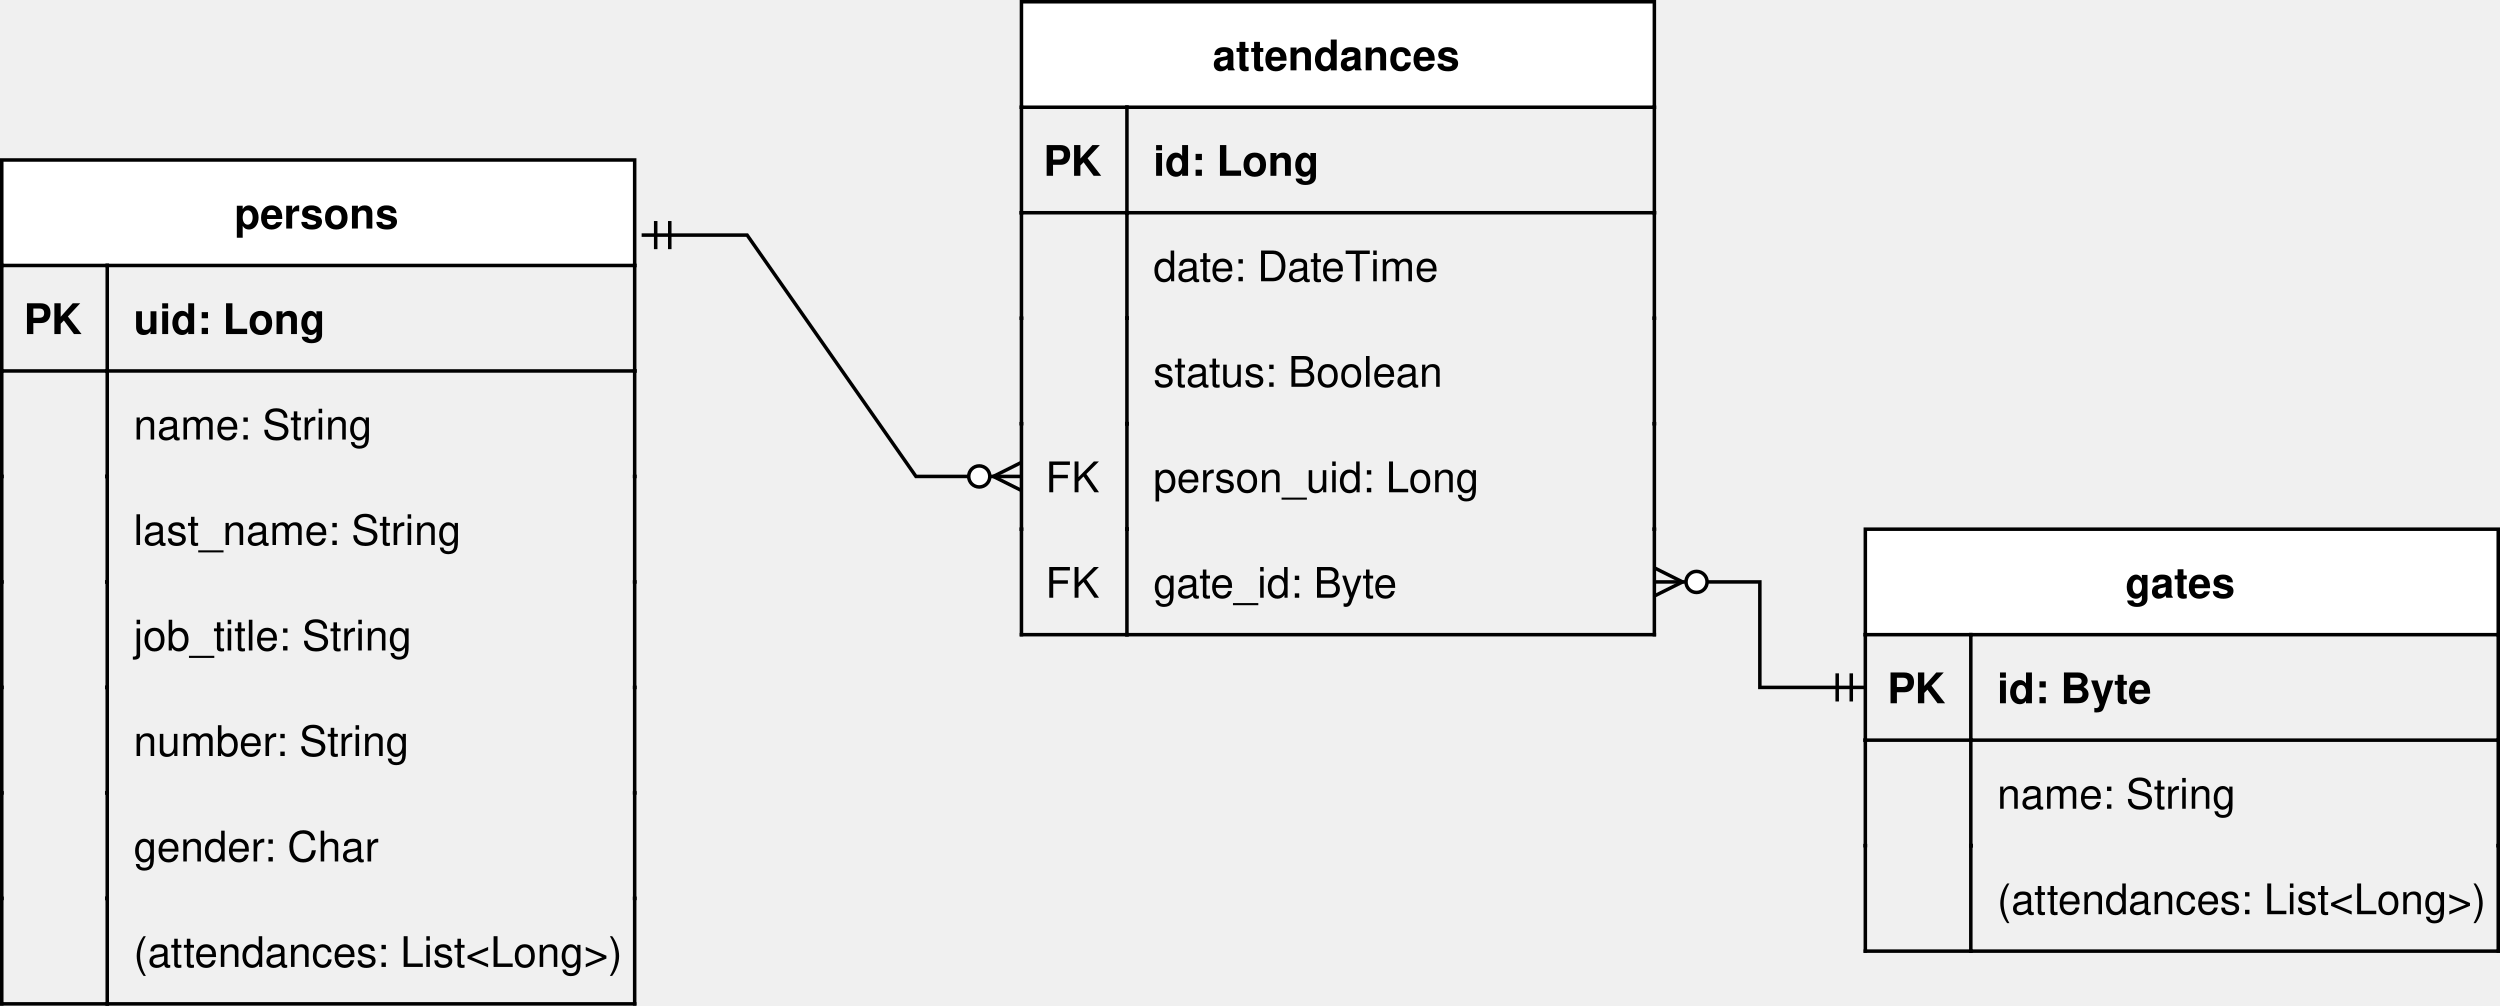
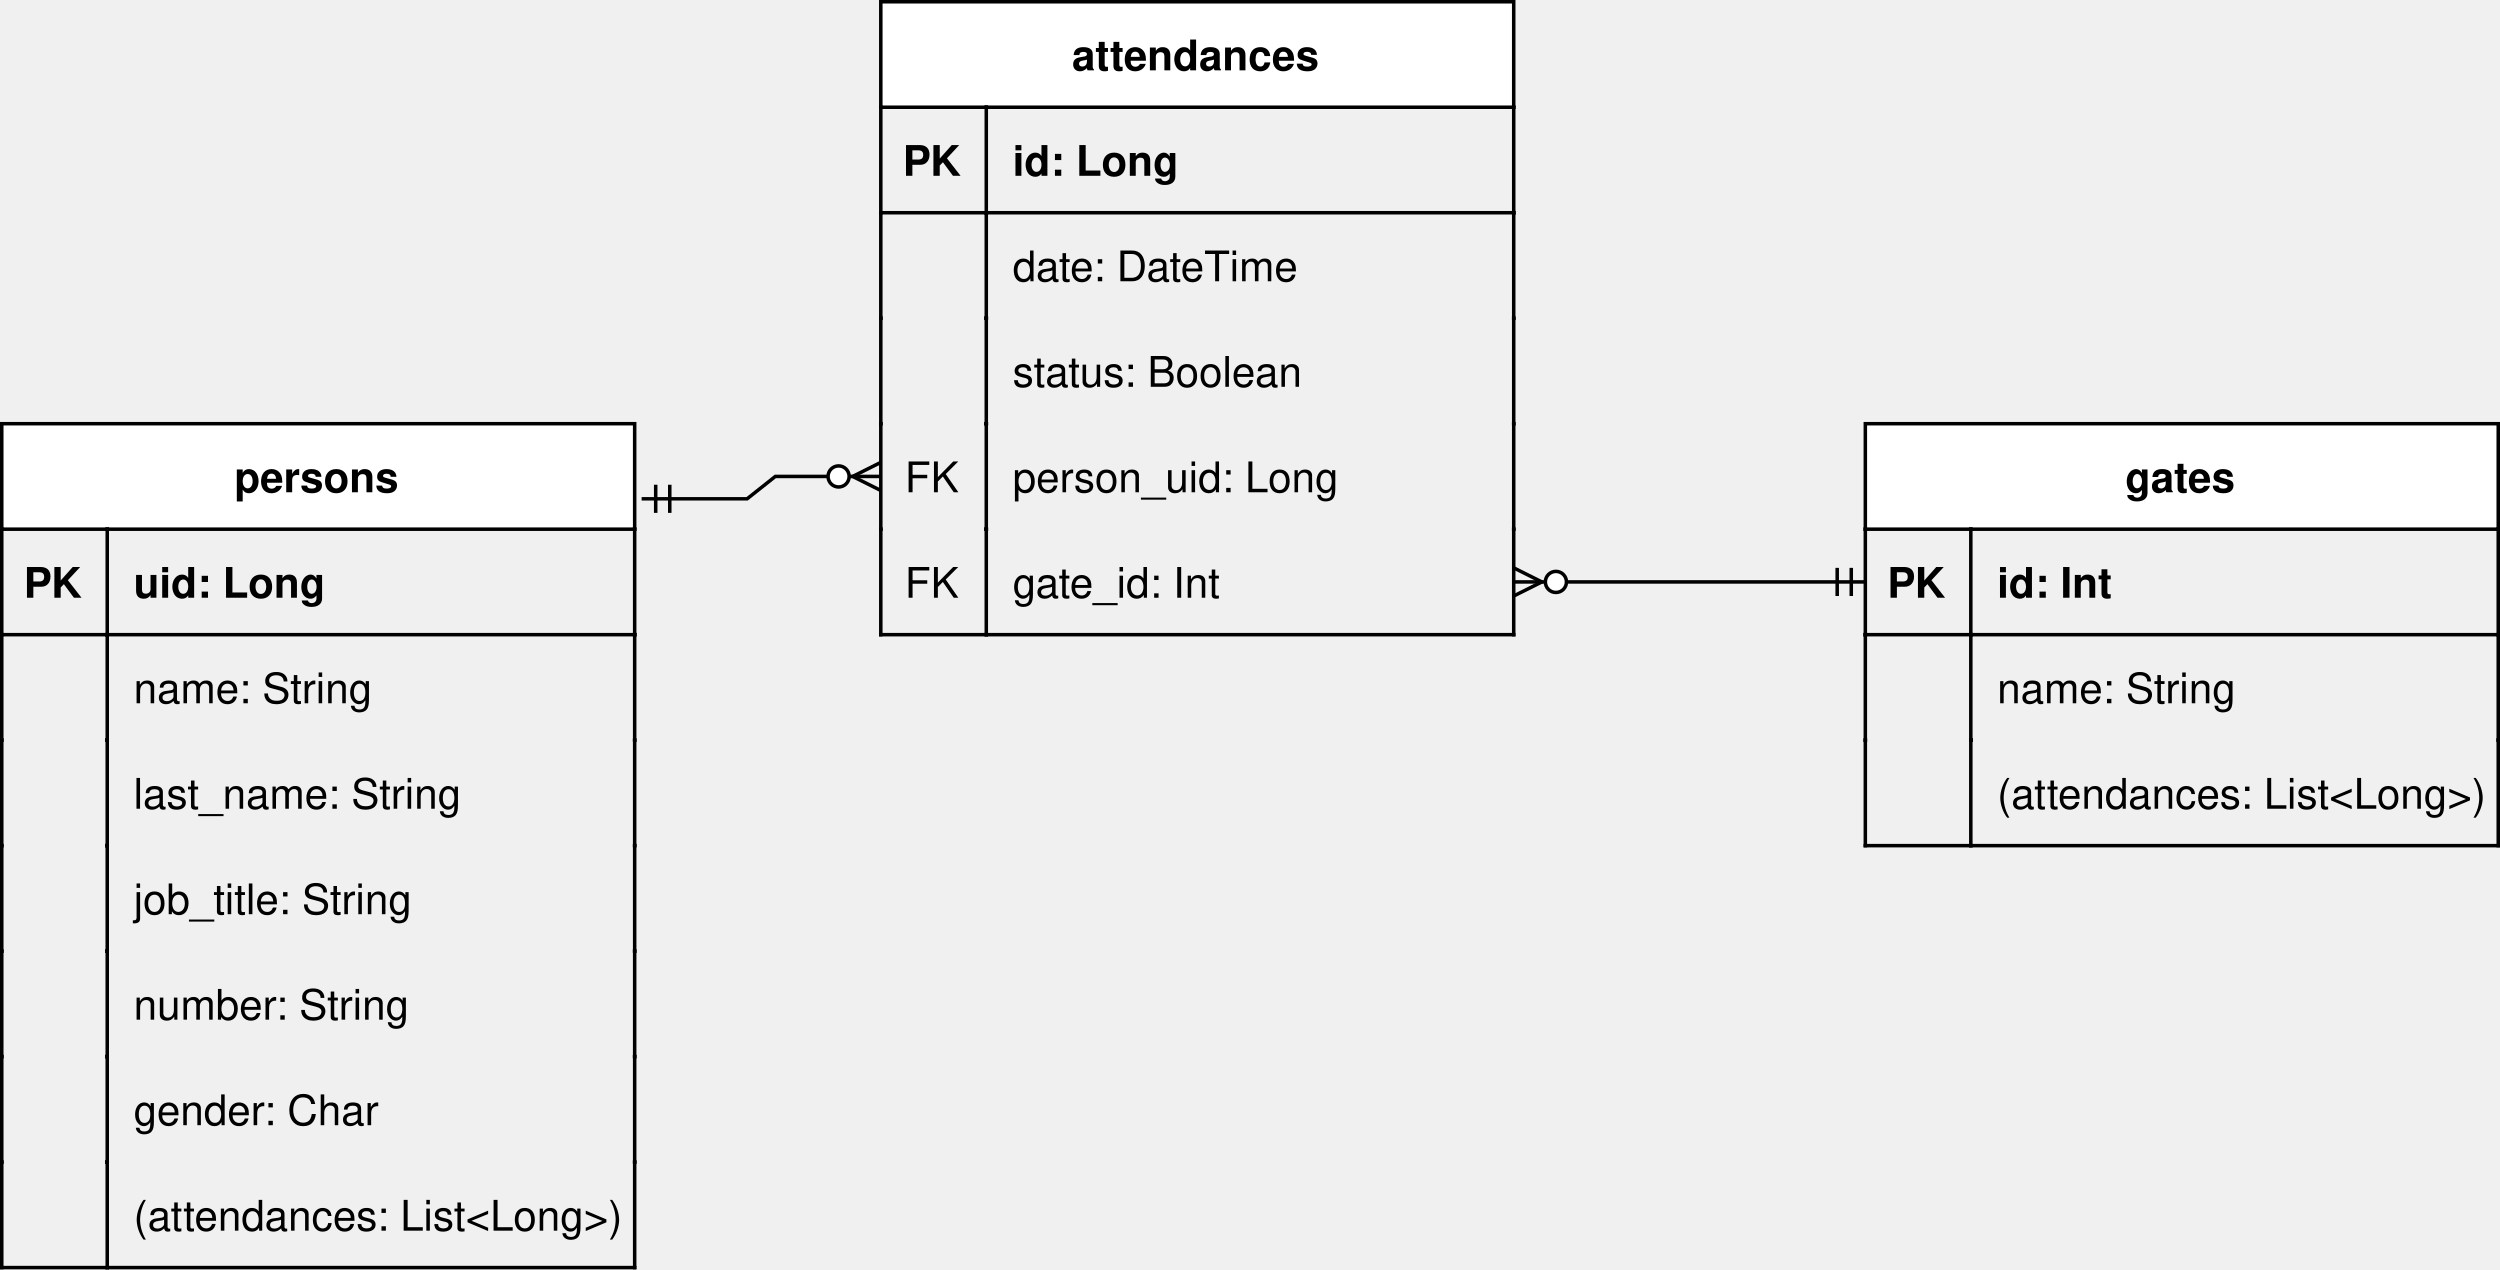
- <svg xmlns="http://www.w3.org/2000/svg" version="1.1" width="711px" height="286px" viewBox="-0.5 -0.5 711 286" content="&lt;mxfile host=&quot;drawio-plugin&quot; modified=&quot;2023-03-05T18:21:58.223Z&quot; agent=&quot;5.0 (Windows NT 6.2; Win64; x64) AppleWebKit/537.36 (KHTML, like Gecko) Chrome/104.0.511.102 Safari/537.36&quot; etag=&quot;faXsafNT2kXPOg2A_Eyi&quot; version=&quot;20.5.3&quot; type=&quot;embed&quot;&gt;&lt;diagram id=&quot;23iRSUPoRavnBvh4doch&quot; name=&quot;Page-1&quot;&gt;7ZxRb6M4EMc/TaS7lwowpMnjJm33pOvqqrbS7T1VbnCJT44dOU6b9NOfDTaQmPQgTdnEoaoqPDhTmP/wgwwDPTCerb5zOJ/+YDEivcCLVz1w1QuCfnAp/yrDOjMEwygzJBzHmckvDA/4HWmjp61LHKPFxkTBGBF4vmmcMErRRGzYIOfsbXPaCyOb/3UOE2QZHiaQ2Na/cSymmXVgdkvZ/0A4mZr/7PeH2ZoZNJP1niymMGZvJRO47oExZ0xkS7PVGBEVOxOX7HM3O9bmG8YRFXU+oLf4FZKl3rc54gtGF3rzxNrss9zSuVoU8FmZRgsBudDSAE8aZLAFxBRxafDTMSFwvsDp9MwyxSS+hWu2FMaRGY1e8ArF95kyaq4U6VY6U0Pl/EU6f9Abo1ZDghMqlydyP9V/HHG0kNtyCxdCz7AjoYPzirhAq5JJR+Y7YjMk+FpOMWtNvuk0DT2dpm+F6P5Az5mWBJczdbLpREty34UWckHLUS3NwJLmY03uVR6Npozjd6UE0ZEr65SO3/CMQCoTFMZbphFLD8g03piQMSNMiUkZRZaealLM2fwR8gQJbZgzTEW6y9FI/sogjL2LqBfJbR3LsV+M5a+azsVY5prgMm+UDyTle0NKwpFgc+2UoBfjn+sQq+VnJgSb7RT7srbYWlzg1dMWHEDaoSXt3Z87xZV7JTAk9xJkkCYkkyLlGiykqNCrMoJ51LbDuX2AMRm5F5KiaYrjGNHKKA9qR7kUVtAwqtpZEYDG3iCRkKBQyAxf0nhhSZVvZy31DBVK8i3Vum/Sdsto8ouVNGjM5o4WczjBNLnNPtnfkjr6AqlXuw+o6KDS13J3YO19S/uOylVU9g5D5X6LVPaD+tq2cyijGBt/9Zns17/OcQnKwBKPwhnKqPwgOD5+Lh9cXqdBDBocrR2Jq1OmAs47STxsk8TAPppPBcX/E2Sdt46zOLTkIzJ1n9wh8r4qO41kW/WOyF94bewHbSI5OlkibxyYYe0ouwTkviXev+z5SWBBHOHxnho7jWO7tt/h+CtxHLWJ4wZ3B44Zx/Wj7BKO7fo/Xc6e1X0s51hcX2CXWRzaJ+COxV/J4kGLLA4bnGiPmMV5jp4Vi0P7RJogGhsWj6eQu0HiBvK6TOJhR+JWSZzfLW+lr8INEg/PksRDm8S/QSEkjCGdqEawtL8CyzQO+kTlctZr0U/U8u9uQLqB8i5DuuL2TzkTPuR17yxaE0NvszUR1G2UyI2f4WzF/Z3uJFq/NzFP76NsTgR2pf9EuxPBWRb7gX2F6353YgOpnT5xdjX/z3y7aQ7mNvsTgRs1f3CWNX9g1/xj6Tvj8pVcesQzdOxsPrjALrPYPAPUsbglFrfZoRg2eA7giFmc5+hZsTgMLPHkQSaWusY0YowgSN2AcQOFnYZxg4biDsYHgHGrzYmhXY+6+dUli/14XD/OLvHYrjhlT6E/ndRzlQeX2GUg+02etuuIfAgit9qfWPE83mkiuUjUs2KyX/E0RyKdPxkij9bCkXpFE4VdRvKlXaKyBEZxgkx1XgYQi/U9IlBgRq+LNVkNP0OyjK2EtpgRfdAhGn9Tb+CRw+v7d8TZI/sB6Tpbc4OJmZdivZg5gzT+K00RrnYVGbSjFRY/1UcuPN/X43/UugtvMNTjq1Vp8tW6NLhDHMsApfeFUxuVwfpZHmS+IjMsXKUj4yvdWL3x1bjW5YIFW/KJDqWukglzgildG6go1wWN71UkSm7kqTqvaGMrPsjGO3WGK/I8r6mYN+AEWxmY7ZD+VJF9liOw5QhsO8rCYDnai1z25aQiV9c3INf0w00dorrtWf62YPtdFXTdd59pHChS+yg7B/yKR45OtHWgyNQzu+qz7zGe0gXffs0DTcR2+QLQDxo85HvWeN5xkdccz+2+36jB2feYv5EH9cPsEpsrXtbpzgs19hXYbR537wBtmcetvuWo4j2gp8nj83wNqHF/zg+sNNHeaVSDGg1Bx1Y83S5bmmKqWS4VP3eWUStSQu93qdSZf8EqFzvzsvvRVDuB518ML4fFT69cKgsBuOgPveIn2vRftxQabr1VPNp2tHcpVA6LN8dn04vX74Pr/wA=&lt;/diagram&gt;&lt;/mxfile&gt;">
+ <svg xmlns="http://www.w3.org/2000/svg" version="1.1" width="711px" height="361px" viewBox="-0.5 -0.5 711 361" content="&lt;mxfile host=&quot;drawio-plugin&quot; modified=&quot;2023-03-18T12:57:45.741Z&quot; agent=&quot;5.0 (Windows NT 6.2; Win64; x64) AppleWebKit/537.36 (KHTML, like Gecko) Chrome/104.0.511.102 Safari/537.36&quot; etag=&quot;HbKdH4jB9q-JMwr4rhCz&quot; version=&quot;20.5.3&quot; type=&quot;embed&quot;&gt;&lt;diagram id=&quot;23iRSUPoRavnBvh4doch&quot; name=&quot;Page-1&quot;&gt;7ZxRb6M4EMc/TaS7lypgSJPHTdruna6rq9qVdu+pcoNLfHLsyHHapJ/+bLCBYNqDNmUTQ1VVeHCmZv7DDzIYD8Bsuf3K4WrxjUWIDPxhtB2Ai4Hvn09C+VcZdqkhDEapIeY4Sk1ebrjDL0gbh9q6wRFa73UUjBGBV/vGOaMUzcWeDXLOnve7PTKy/19XMEaW4W4OiW39gSOxSK1j/zy3/4FwvDD/2RtN0j1LaDrrI1kvYMSeCyZwOQAzzphIt5bbGSIqdiYu6eeuXtmbDYwjKup8QI/4CZKNPrYV4mtG13p4YmeOWY50pTYFfFCm6VpALrQ0YCgNMtgCYoq4NHhJmxC4WuOke2pZYBJdwx3bCOPItKaPeIui21QZ1VeKdC2dqaZy/iid3+nBqN2Q4JjK7bk8TvUfpxyt5Viu4VroHnYkdHCeEBdoWzDpyHxFbIkE38kuei/QIuksDUa6/Zxr7o21bVHQ2w+0Eeo8izPXuRRyQ6tRrczYUuZtSW5VGk0XjOMXJQTRgSvKlLSf8ZJAKvMTRiXTlCXnYxJuTMiMEaa0pIwiS07VKeJs9R3yGAltWDFMRXLI4VT+yiDMhmfhIJRjncm2l7flr+rOxUymmuAybZQPJNV7RkrBqWAr7ZSgR+Of6xCr7QcmBFu+qvV5ba13+1r/n7bgANJOLGlv/npVXHlUAkNyKzkGaUxSKRKswVyKCr0qI5hFrRzO8vnFZOQeSUKmBY4iRCujPK4d5UJYQcOoamd5ABp7g0QygkIhM3xDo7UlVTbOWuqZi1BBvo3a90XarhmNf7GShoxp3+l6BeeYxtfpJ0clqcNPkLoEz+IJFR5U+lruDqy9Z2nfU7mKysPDULnuFfcQVPb8+tq2cyqjCBt/9Zns1b/NcQnKwBKPwiVKqXwnOD5+Lh9cXqdBDBqcrT2JP07iSZskBvbZfJIozpK0YywOLPmITN17R4ncQGWnkWyr3hP5E4ns+W0iOXSDyEHtKLsE5JEl3r/s4V5gQVzkcX2NncaxXdrvcfyZOA7bxHGDpwPHjOP6UXYJx3b9n26WD+oxlnMsri+wyywO7Atwz+LPZPG4RRYHDS60R8ziLEc7xeLAvpDGiEaGxbMF5G6QuIG8LpN40pO4VRJnT8tbmVfhBoknnSTxxCbxb1AICWNI52oeWDK/Ass09kdE5XI612IUq+3f3YB0A+VdhnTF459iJrzJ60EnZib6BqFm9lpQE7OZ8SOcrXi+019E689NzNL7KCcnArvSf6KzE0Eni/3AvsN1f3ZiA6mdvnD2Nf+PfLtpDuY25ycCN2r+oJM1f2DX/CPpO+Xyhdz6jpfo2Nl8cIFdZrG5I+9Z3BKL25yhGDR4D+CIWZzlaKdYHPiWePIkExtdY5oyRhCkbsC4gcJOw7jBhOIexgeAcauTEwO7HnX1q0sW7+Nx/Ti7xGO74pS+hH5/Uu9VHlxil4HsNXnbrifyIYjc6vzEivfxThPJeaJ2islexdscsXR+b4j8pwyQE0BuIrDLRD63K1SWwCiKkSnOywBisbtFBArM6GW+Jy3hp0SWsZXMFkuizzlEoy9q/R3ZvLx9QZx9Z98g3aV7rjAx/RKq5z2XkEZ/JynC1aEiQ3a0xeKn+sjZ0PN0+x+172w4nuj2xbbQ+WJXaNwgjmWAksfCiY3KYP0sNlJfoWnmrpKW8ZUMVg++mta6WrBmGz7XodRFMmGuL4VbAxXlupzxhlUPeY2RJ+o8ob1RvJGNN+oCl+d5VlIxC+D4pQxMD0h/Ks8+yxEoOQJlR2kYLEfvApd9N6nA1U8bkHvCUUnQus8vvLJg77sp6CfffWTeQJ7aRzlxwKt44+hEZw7kmdqxmz77EeMJ3e+9b+pAE61dvv/z/Aav+Haazq/c4zWnc7urGzW4+B7z93G/fphdQnPFSp2OLqfRQGC3edyvANoyj1td46hiFdDT5HE3FwE17rv8ukoT7Z1GNagxHejYaqflqqWppZrtQu3z1SpqRUro4y5UOrMvWMVaZ1Z1P5piJxh6Z5PzSf4z2KuUAXA2mgzzn3Dff91KaGDehzQr35cdvbsSKpv5svFp93ztfXD5Hw==&lt;/diagram&gt;&lt;/mxfile&gt;">
  <defs>
-     <clipPath id="mx-clip-0-75-30-30-0">
-       <rect x="0" y="75" width="30" height="30" />
+     <clipPath id="mx-clip-0-150-30-30-0">
+       <rect x="0" y="150" width="30" height="30" />
    </clipPath>
-     <clipPath id="mx-clip-36-75-144-30-0">
-       <rect x="36" y="75" width="144" height="30" />
+     <clipPath id="mx-clip-36-150-144-30-0">
+       <rect x="36" y="150" width="144" height="30" />
    </clipPath>
-     <clipPath id="mx-clip-36-105-144-30-0">
-       <rect x="36" y="105" width="144" height="30" />
+     <clipPath id="mx-clip-36-180-144-30-0">
+       <rect x="36" y="180" width="144" height="30" />
    </clipPath>
-     <clipPath id="mx-clip-36-135-144-30-0">
-       <rect x="36" y="135" width="144" height="30" />
+     <clipPath id="mx-clip-36-210-144-30-0">
+       <rect x="36" y="210" width="144" height="30" />
    </clipPath>
-     <clipPath id="mx-clip-36-165-144-30-0">
-       <rect x="36" y="165" width="144" height="30" />
+     <clipPath id="mx-clip-36-240-144-30-0">
+       <rect x="36" y="240" width="144" height="30" />
    </clipPath>
-     <clipPath id="mx-clip-36-195-144-30-0">
-       <rect x="36" y="195" width="144" height="30" />
+     <clipPath id="mx-clip-36-270-144-30-0">
+       <rect x="36" y="270" width="144" height="30" />
    </clipPath>
-     <clipPath id="mx-clip-36-225-144-30-0">
-       <rect x="36" y="225" width="144" height="30" />
+     <clipPath id="mx-clip-36-300-144-30-0">
+       <rect x="36" y="300" width="144" height="30" />
    </clipPath>
-     <clipPath id="mx-clip-36-255-144-30-0">
-       <rect x="36" y="255" width="144" height="30" />
+     <clipPath id="mx-clip-36-330-144-30-0">
+       <rect x="36" y="330" width="144" height="30" />
    </clipPath>
-     <clipPath id="mx-clip-290-30-30-30-0">
-       <rect x="290" y="30" width="30" height="30" />
+     <clipPath id="mx-clip-250-30-30-30-0">
+       <rect x="250" y="30" width="30" height="30" />
    </clipPath>
-     <clipPath id="mx-clip-326-30-144-30-0">
-       <rect x="326" y="30" width="144" height="30" />
+     <clipPath id="mx-clip-286-30-144-30-0">
+       <rect x="286" y="30" width="144" height="30" />
    </clipPath>
-     <clipPath id="mx-clip-326-60-144-30-0">
-       <rect x="326" y="60" width="144" height="30" />
+     <clipPath id="mx-clip-286-60-144-30-0">
+       <rect x="286" y="60" width="144" height="30" />
    </clipPath>
-     <clipPath id="mx-clip-326-90-144-30-0">
-       <rect x="326" y="90" width="144" height="30" />
+     <clipPath id="mx-clip-286-90-144-30-0">
+       <rect x="286" y="90" width="144" height="30" />
    </clipPath>
-     <clipPath id="mx-clip-290-120-30-30-0">
-       <rect x="290" y="120" width="30" height="30" />
+     <clipPath id="mx-clip-250-120-30-30-0">
+       <rect x="250" y="120" width="30" height="30" />
    </clipPath>
-     <clipPath id="mx-clip-326-120-144-30-0">
-       <rect x="326" y="120" width="144" height="30" />
+     <clipPath id="mx-clip-286-120-144-30-0">
+       <rect x="286" y="120" width="144" height="30" />
    </clipPath>
-     <clipPath id="mx-clip-290-150-30-30-0">
-       <rect x="290" y="150" width="30" height="30" />
+     <clipPath id="mx-clip-250-150-30-30-0">
+       <rect x="250" y="150" width="30" height="30" />
    </clipPath>
-     <clipPath id="mx-clip-326-150-144-30-0">
-       <rect x="326" y="150" width="144" height="30" />
+     <clipPath id="mx-clip-286-150-144-30-0">
+       <rect x="286" y="150" width="144" height="30" />
    </clipPath>
-     <clipPath id="mx-clip-530-180-30-30-0">
-       <rect x="530" y="180" width="30" height="30" />
+     <clipPath id="mx-clip-530-150-30-30-0">
+       <rect x="530" y="150" width="30" height="30" />
+     </clipPath>
+     <clipPath id="mx-clip-566-150-144-30-0">
+       <rect x="566" y="150" width="144" height="30" />
    </clipPath>
    <clipPath id="mx-clip-566-180-144-30-0">
      <rect x="566" y="180" width="144" height="30" />
    </clipPath>
    <clipPath id="mx-clip-566-210-144-30-0">
      <rect x="566" y="210" width="144" height="30" />
    </clipPath>
-     <clipPath id="mx-clip-566-240-144-30-0">
-       <rect x="566" y="240" width="144" height="30" />
-     </clipPath>
  </defs>
  <g>
-     <path d="M 0 75 L 0 45 L 180 45 L 180 75" fill="rgb(255, 255, 255)" stroke="rgb(0, 0, 0)" stroke-miterlimit="10" pointer-events="all" />
-     <path d="M 0 75 L 0 285 L 180 285 L 180 75" fill="none" stroke="rgb(0, 0, 0)" stroke-miterlimit="10" pointer-events="none" />
-     <path d="M 0 75 L 180 75" fill="none" stroke="rgb(0, 0, 0)" stroke-miterlimit="10" pointer-events="none" />
-     <path d="M 30 75 L 30 105 L 30 135 L 30 165 L 30 195 L 30 225 L 30 255 L 30 285" fill="none" stroke="rgb(0, 0, 0)" stroke-miterlimit="10" pointer-events="none" />
+     <path d="M 0 150 L 0 120 L 180 120 L 180 150" fill="rgb(255, 255, 255)" stroke="rgb(0, 0, 0)" stroke-miterlimit="10" pointer-events="all" />
+     <path d="M 0 150 L 0 360 L 180 360 L 180 150" fill="none" stroke="rgb(0, 0, 0)" stroke-miterlimit="10" pointer-events="none" />
+     <path d="M 0 150 L 180 150" fill="none" stroke="rgb(0, 0, 0)" stroke-miterlimit="10" pointer-events="none" />
+     <path d="M 30 150 L 30 180 L 30 210 L 30 240 L 30 270 L 30 300 L 30 330 L 30 360" fill="none" stroke="rgb(0, 0, 0)" stroke-miterlimit="10" pointer-events="none" />
    <g fill="rgb(0, 0, 0)" font-family="Helvetica" font-weight="bold" pointer-events="none" text-anchor="middle" font-size="12px">
-       <text x="89.5" y="64.5">persons</text>
+       <text x="89.5" y="139.5">persons</text>
    </g>
-     <path d="M 0 75 M 180 75 M 180 105 L 0 105" fill="none" stroke="rgb(0, 0, 0)" stroke-linecap="square" stroke-miterlimit="10" pointer-events="none" />
-     <path d="M 0 75 M 30 75 M 30 105 M 0 105" fill="none" stroke="rgb(0, 0, 0)" stroke-linecap="square" stroke-miterlimit="10" pointer-events="none" />
-     <g fill="rgb(0, 0, 0)" font-family="Helvetica" font-weight="bold" pointer-events="none" clip-path="url(#mx-clip-0-75-30-30-0)" text-anchor="middle" font-size="12px">
-       <text x="14.5" y="94.5">PK</text>
+     <path d="M 0 150 M 180 150 M 180 180 L 0 180" fill="none" stroke="rgb(0, 0, 0)" stroke-linecap="square" stroke-miterlimit="10" pointer-events="none" />
+     <path d="M 0 150 M 30 150 M 30 180 M 0 180" fill="none" stroke="rgb(0, 0, 0)" stroke-linecap="square" stroke-miterlimit="10" pointer-events="none" />
+     <g fill="rgb(0, 0, 0)" font-family="Helvetica" font-weight="bold" pointer-events="none" clip-path="url(#mx-clip-0-150-30-30-0)" text-anchor="middle" font-size="12px">
+       <text x="14.5" y="169.5">PK</text>
    </g>
-     <path d="M 30 75 M 180 75 M 180 105 M 30 105" fill="none" stroke="rgb(0, 0, 0)" stroke-linecap="square" stroke-miterlimit="10" pointer-events="none" />
-     <g fill="rgb(0, 0, 0)" font-family="Helvetica" font-weight="bold" text-decoration="underline" pointer-events="none" clip-path="url(#mx-clip-36-75-144-30-0)" font-size="12px">
-       <text x="37.5" y="94.5">uid: Long</text>
+     <path d="M 30 150 M 180 150 M 180 180 M 30 180" fill="none" stroke="rgb(0, 0, 0)" stroke-linecap="square" stroke-miterlimit="10" pointer-events="none" />
+     <g fill="rgb(0, 0, 0)" font-family="Helvetica" font-weight="bold" text-decoration="underline" pointer-events="none" clip-path="url(#mx-clip-36-150-144-30-0)" font-size="12px">
+       <text x="37.5" y="169.5">uid: Long</text>
    </g>
-     <path d="M 0 105 M 30 105 M 30 135 M 0 135" fill="none" stroke="rgb(0, 0, 0)" stroke-linecap="square" stroke-miterlimit="10" pointer-events="none" />
-     <path d="M 30 105 M 180 105 M 180 135 M 30 135" fill="none" stroke="rgb(0, 0, 0)" stroke-linecap="square" stroke-miterlimit="10" pointer-events="none" />
-     <g fill="rgb(0, 0, 0)" font-family="Helvetica" pointer-events="none" clip-path="url(#mx-clip-36-105-144-30-0)" font-size="12px">
-       <text x="37.5" y="124.5">name: String</text>
+     <path d="M 0 180 M 30 180 M 30 210 M 0 210" fill="none" stroke="rgb(0, 0, 0)" stroke-linecap="square" stroke-miterlimit="10" pointer-events="none" />
+     <path d="M 30 180 M 180 180 M 180 210 M 30 210" fill="none" stroke="rgb(0, 0, 0)" stroke-linecap="square" stroke-miterlimit="10" pointer-events="none" />
+     <g fill="rgb(0, 0, 0)" font-family="Helvetica" pointer-events="none" clip-path="url(#mx-clip-36-180-144-30-0)" font-size="12px">
+       <text x="37.5" y="199.5">name: String</text>
    </g>
-     <path d="M 0 135 M 30 135 M 30 165 M 0 165" fill="none" stroke="rgb(0, 0, 0)" stroke-linecap="square" stroke-miterlimit="10" pointer-events="none" />
-     <path d="M 30 135 M 180 135 M 180 165 M 30 165" fill="none" stroke="rgb(0, 0, 0)" stroke-linecap="square" stroke-miterlimit="10" pointer-events="none" />
-     <g fill="rgb(0, 0, 0)" font-family="Helvetica" pointer-events="none" clip-path="url(#mx-clip-36-135-144-30-0)" font-size="12px">
-       <text x="37.5" y="154.5">last_name: String</text>
+     <path d="M 0 210 M 30 210 M 30 240 M 0 240" fill="none" stroke="rgb(0, 0, 0)" stroke-linecap="square" stroke-miterlimit="10" pointer-events="none" />
+     <path d="M 30 210 M 180 210 M 180 240 M 30 240" fill="none" stroke="rgb(0, 0, 0)" stroke-linecap="square" stroke-miterlimit="10" pointer-events="none" />
+     <g fill="rgb(0, 0, 0)" font-family="Helvetica" pointer-events="none" clip-path="url(#mx-clip-36-210-144-30-0)" font-size="12px">
+       <text x="37.5" y="229.5">last_name: String</text>
    </g>
-     <path d="M 0 165 M 30 165 M 30 195 M 0 195" fill="none" stroke="rgb(0, 0, 0)" stroke-linecap="square" stroke-miterlimit="10" pointer-events="none" />
-     <path d="M 30 165 M 180 165 M 180 195 M 30 195" fill="none" stroke="rgb(0, 0, 0)" stroke-linecap="square" stroke-miterlimit="10" pointer-events="none" />
-     <g fill="rgb(0, 0, 0)" font-family="Helvetica" pointer-events="none" clip-path="url(#mx-clip-36-165-144-30-0)" font-size="12px">
-       <text x="37.5" y="184.5">job_title: String</text>
+     <path d="M 0 240 M 30 240 M 30 270 M 0 270" fill="none" stroke="rgb(0, 0, 0)" stroke-linecap="square" stroke-miterlimit="10" pointer-events="none" />
+     <path d="M 30 240 M 180 240 M 180 270 M 30 270" fill="none" stroke="rgb(0, 0, 0)" stroke-linecap="square" stroke-miterlimit="10" pointer-events="none" />
+     <g fill="rgb(0, 0, 0)" font-family="Helvetica" pointer-events="none" clip-path="url(#mx-clip-36-240-144-30-0)" font-size="12px">
+       <text x="37.5" y="259.5">job_title: String</text>
    </g>
-     <path d="M 0 195 M 30 195 M 30 225 M 0 225" fill="none" stroke="rgb(0, 0, 0)" stroke-linecap="square" stroke-miterlimit="10" pointer-events="none" />
-     <path d="M 30 195 M 180 195 M 180 225 M 30 225" fill="none" stroke="rgb(0, 0, 0)" stroke-linecap="square" stroke-miterlimit="10" pointer-events="none" />
-     <g fill="rgb(0, 0, 0)" font-family="Helvetica" pointer-events="none" clip-path="url(#mx-clip-36-195-144-30-0)" font-size="12px">
-       <text x="37.5" y="214.5">number: String</text>
+     <path d="M 0 270 M 30 270 M 30 300 M 0 300" fill="none" stroke="rgb(0, 0, 0)" stroke-linecap="square" stroke-miterlimit="10" pointer-events="none" />
+     <path d="M 30 270 M 180 270 M 180 300 M 30 300" fill="none" stroke="rgb(0, 0, 0)" stroke-linecap="square" stroke-miterlimit="10" pointer-events="none" />
+     <g fill="rgb(0, 0, 0)" font-family="Helvetica" pointer-events="none" clip-path="url(#mx-clip-36-270-144-30-0)" font-size="12px">
+       <text x="37.5" y="289.5">number: String</text>
    </g>
-     <path d="M 0 225 M 30 225 M 30 255 M 0 255" fill="none" stroke="rgb(0, 0, 0)" stroke-linecap="square" stroke-miterlimit="10" pointer-events="none" />
-     <path d="M 30 225 M 180 225 M 180 255 M 30 255" fill="none" stroke="rgb(0, 0, 0)" stroke-linecap="square" stroke-miterlimit="10" pointer-events="none" />
-     <g fill="rgb(0, 0, 0)" font-family="Helvetica" pointer-events="none" clip-path="url(#mx-clip-36-225-144-30-0)" font-size="12px">
-       <text x="37.5" y="244.5">gender: Char</text>
+     <path d="M 0 300 M 30 300 M 30 330 M 0 330" fill="none" stroke="rgb(0, 0, 0)" stroke-linecap="square" stroke-miterlimit="10" pointer-events="none" />
+     <path d="M 30 300 M 180 300 M 180 330 M 30 330" fill="none" stroke="rgb(0, 0, 0)" stroke-linecap="square" stroke-miterlimit="10" pointer-events="none" />
+     <g fill="rgb(0, 0, 0)" font-family="Helvetica" pointer-events="none" clip-path="url(#mx-clip-36-300-144-30-0)" font-size="12px">
+       <text x="37.5" y="319.5">gender: Char</text>
    </g>
-     <path d="M 0 255 M 30 255 M 30 285 M 0 285" fill="none" stroke="rgb(0, 0, 0)" stroke-linecap="square" stroke-miterlimit="10" pointer-events="none" />
-     <path d="M 30 255 M 180 255 M 180 285 M 30 285" fill="none" stroke="rgb(0, 0, 0)" stroke-linecap="square" stroke-miterlimit="10" pointer-events="none" />
-     <g fill="rgb(0, 0, 0)" font-family="Helvetica" pointer-events="none" clip-path="url(#mx-clip-36-255-144-30-0)" font-size="12px">
-       <text x="37.5" y="274.5">(attendances: List&lt;Long&gt;)</text>
+     <path d="M 0 330 M 30 330 M 30 360 M 0 360" fill="none" stroke="rgb(0, 0, 0)" stroke-linecap="square" stroke-miterlimit="10" pointer-events="none" />
+     <path d="M 30 330 M 180 330 M 180 360 M 30 360" fill="none" stroke="rgb(0, 0, 0)" stroke-linecap="square" stroke-miterlimit="10" pointer-events="none" />
+     <g fill="rgb(0, 0, 0)" font-family="Helvetica" pointer-events="none" clip-path="url(#mx-clip-36-330-144-30-0)" font-size="12px">
+       <text x="37.5" y="349.5">(attendances: List&lt;Long&gt;)</text>
    </g>
-     <path d="M 290 30 L 290 0 L 470 0 L 470 30" fill="rgb(255, 255, 255)" stroke="rgb(0, 0, 0)" stroke-miterlimit="10" pointer-events="none" />
-     <path d="M 290 30 L 290 180 L 470 180 L 470 30" fill="none" stroke="rgb(0, 0, 0)" stroke-miterlimit="10" pointer-events="none" />
-     <path d="M 290 30 L 470 30" fill="none" stroke="rgb(0, 0, 0)" stroke-miterlimit="10" pointer-events="none" />
-     <path d="M 320 30 L 320 60 L 320 90 L 320 120 L 320 150 L 320 180" fill="none" stroke="rgb(0, 0, 0)" stroke-miterlimit="10" pointer-events="none" />
+     <path d="M 250 30 L 250 0 L 430 0 L 430 30" fill="rgb(255, 255, 255)" stroke="rgb(0, 0, 0)" stroke-miterlimit="10" pointer-events="none" />
+     <path d="M 250 30 L 250 180 L 430 180 L 430 30" fill="none" stroke="rgb(0, 0, 0)" stroke-miterlimit="10" pointer-events="none" />
+     <path d="M 250 30 L 430 30" fill="none" stroke="rgb(0, 0, 0)" stroke-miterlimit="10" pointer-events="none" />
+     <path d="M 280 30 L 280 60 L 280 90 L 280 120 L 280 150 L 280 180" fill="none" stroke="rgb(0, 0, 0)" stroke-miterlimit="10" pointer-events="none" />
    <g fill="rgb(0, 0, 0)" font-family="Helvetica" font-weight="bold" pointer-events="none" text-anchor="middle" font-size="12px">
-       <text x="379.5" y="19.5">attendances</text>
+       <text x="339.5" y="19.5">attendances</text>
    </g>
-     <path d="M 290 30 M 470 30 M 470 60 L 290 60" fill="none" stroke="rgb(0, 0, 0)" stroke-linecap="square" stroke-miterlimit="10" pointer-events="none" />
-     <path d="M 290 30 M 320 30 M 320 60 M 290 60" fill="none" stroke="rgb(0, 0, 0)" stroke-linecap="square" stroke-miterlimit="10" pointer-events="none" />
-     <g fill="rgb(0, 0, 0)" font-family="Helvetica" font-weight="bold" pointer-events="none" clip-path="url(#mx-clip-290-30-30-30-0)" text-anchor="middle" font-size="12px">
-       <text x="304.5" y="49.5">PK</text>
+     <path d="M 250 30 M 430 30 M 430 60 L 250 60" fill="none" stroke="rgb(0, 0, 0)" stroke-linecap="square" stroke-miterlimit="10" pointer-events="none" />
+     <path d="M 250 30 M 280 30 M 280 60 M 250 60" fill="none" stroke="rgb(0, 0, 0)" stroke-linecap="square" stroke-miterlimit="10" pointer-events="none" />
+     <g fill="rgb(0, 0, 0)" font-family="Helvetica" font-weight="bold" pointer-events="none" clip-path="url(#mx-clip-250-30-30-30-0)" text-anchor="middle" font-size="12px">
+       <text x="264.5" y="49.5">PK</text>
    </g>
-     <path d="M 320 30 M 470 30 M 470 60 M 320 60" fill="none" stroke="rgb(0, 0, 0)" stroke-linecap="square" stroke-miterlimit="10" pointer-events="none" />
-     <g fill="rgb(0, 0, 0)" font-family="Helvetica" font-weight="bold" text-decoration="underline" pointer-events="none" clip-path="url(#mx-clip-326-30-144-30-0)" font-size="12px">
-       <text x="327.5" y="49.5">id: Long</text>
+     <path d="M 280 30 M 430 30 M 430 60 M 280 60" fill="none" stroke="rgb(0, 0, 0)" stroke-linecap="square" stroke-miterlimit="10" pointer-events="none" />
+     <g fill="rgb(0, 0, 0)" font-family="Helvetica" font-weight="bold" text-decoration="underline" pointer-events="none" clip-path="url(#mx-clip-286-30-144-30-0)" font-size="12px">
+       <text x="287.5" y="49.5">id: Long</text>
    </g>
-     <path d="M 290 60 M 320 60 M 320 90 M 290 90" fill="none" stroke="rgb(0, 0, 0)" stroke-linecap="square" stroke-miterlimit="10" pointer-events="none" />
-     <path d="M 320 60 M 470 60 M 470 90 M 320 90" fill="none" stroke="rgb(0, 0, 0)" stroke-linecap="square" stroke-miterlimit="10" pointer-events="none" />
-     <g fill="rgb(0, 0, 0)" font-family="Helvetica" pointer-events="none" clip-path="url(#mx-clip-326-60-144-30-0)" font-size="12px">
-       <text x="327.5" y="79.5">date: DateTime</text>
+     <path d="M 250 60 M 280 60 M 280 90 M 250 90" fill="none" stroke="rgb(0, 0, 0)" stroke-linecap="square" stroke-miterlimit="10" pointer-events="none" />
+     <path d="M 280 60 M 430 60 M 430 90 M 280 90" fill="none" stroke="rgb(0, 0, 0)" stroke-linecap="square" stroke-miterlimit="10" pointer-events="none" />
+     <g fill="rgb(0, 0, 0)" font-family="Helvetica" pointer-events="none" clip-path="url(#mx-clip-286-60-144-30-0)" font-size="12px">
+       <text x="287.5" y="79.5">date: DateTime</text>
    </g>
-     <path d="M 290 90 M 320 90 M 320 120 M 290 120" fill="none" stroke="rgb(0, 0, 0)" stroke-linecap="square" stroke-miterlimit="10" pointer-events="none" />
-     <path d="M 320 90 M 470 90 M 470 120 M 320 120" fill="none" stroke="rgb(0, 0, 0)" stroke-linecap="square" stroke-miterlimit="10" pointer-events="none" />
-     <g fill="rgb(0, 0, 0)" font-family="Helvetica" pointer-events="none" clip-path="url(#mx-clip-326-90-144-30-0)" font-size="12px">
-       <text x="327.5" y="109.5">status: Boolean</text>
+     <path d="M 250 90 M 280 90 M 280 120 M 250 120" fill="none" stroke="rgb(0, 0, 0)" stroke-linecap="square" stroke-miterlimit="10" pointer-events="none" />
+     <path d="M 280 90 M 430 90 M 430 120 M 280 120" fill="none" stroke="rgb(0, 0, 0)" stroke-linecap="square" stroke-miterlimit="10" pointer-events="none" />
+     <g fill="rgb(0, 0, 0)" font-family="Helvetica" pointer-events="none" clip-path="url(#mx-clip-286-90-144-30-0)" font-size="12px">
+       <text x="287.5" y="109.5">status: Boolean</text>
    </g>
-     <path d="M 290 120 M 320 120 M 320 150 M 290 150" fill="none" stroke="rgb(0, 0, 0)" stroke-linecap="square" stroke-miterlimit="10" pointer-events="none" />
-     <g fill="rgb(0, 0, 0)" font-family="Helvetica" pointer-events="none" clip-path="url(#mx-clip-290-120-30-30-0)" text-anchor="middle" font-size="12px">
-       <text x="304.5" y="139.5">FK</text>
+     <path d="M 250 120 M 280 120 M 280 150 M 250 150" fill="none" stroke="rgb(0, 0, 0)" stroke-linecap="square" stroke-miterlimit="10" pointer-events="none" />
+     <g fill="rgb(0, 0, 0)" font-family="Helvetica" pointer-events="none" clip-path="url(#mx-clip-250-120-30-30-0)" text-anchor="middle" font-size="12px">
+       <text x="264.5" y="139.5">FK</text>
    </g>
-     <path d="M 320 120 M 470 120 M 470 150 M 320 150" fill="none" stroke="rgb(0, 0, 0)" stroke-linecap="square" stroke-miterlimit="10" pointer-events="none" />
-     <g fill="rgb(0, 0, 0)" font-family="Helvetica" pointer-events="none" clip-path="url(#mx-clip-326-120-144-30-0)" font-size="12px">
-       <text x="327.5" y="139.5">person_uid: Long</text>
+     <path d="M 280 120 M 430 120 M 430 150 M 280 150" fill="none" stroke="rgb(0, 0, 0)" stroke-linecap="square" stroke-miterlimit="10" pointer-events="none" />
+     <g fill="rgb(0, 0, 0)" font-family="Helvetica" pointer-events="none" clip-path="url(#mx-clip-286-120-144-30-0)" font-size="12px">
+       <text x="287.5" y="139.5">person_uid: Long</text>
    </g>
-     <path d="M 290 150 M 320 150 M 320 180 M 290 180" fill="none" stroke="rgb(0, 0, 0)" stroke-linecap="square" stroke-miterlimit="10" pointer-events="none" />
-     <g fill="rgb(0, 0, 0)" font-family="Helvetica" pointer-events="none" clip-path="url(#mx-clip-290-150-30-30-0)" text-anchor="middle" font-size="12px">
-       <text x="304.5" y="169.5">FK</text>
+     <path d="M 250 150 M 280 150 M 280 180 M 250 180" fill="none" stroke="rgb(0, 0, 0)" stroke-linecap="square" stroke-miterlimit="10" pointer-events="none" />
+     <g fill="rgb(0, 0, 0)" font-family="Helvetica" pointer-events="none" clip-path="url(#mx-clip-250-150-30-30-0)" text-anchor="middle" font-size="12px">
+       <text x="264.5" y="169.5">FK</text>
    </g>
-     <path d="M 320 150 M 470 150 M 470 180 M 320 180" fill="none" stroke="rgb(0, 0, 0)" stroke-linecap="square" stroke-miterlimit="10" pointer-events="none" />
-     <g fill="rgb(0, 0, 0)" font-family="Helvetica" pointer-events="none" clip-path="url(#mx-clip-326-150-144-30-0)" font-size="12px">
-       <text x="327.5" y="169.5">gate_id: Byte</text>
+     <path d="M 280 150 M 430 150 M 430 180 M 280 180" fill="none" stroke="rgb(0, 0, 0)" stroke-linecap="square" stroke-miterlimit="10" pointer-events="none" />
+     <g fill="rgb(0, 0, 0)" font-family="Helvetica" pointer-events="none" clip-path="url(#mx-clip-286-150-144-30-0)" font-size="12px">
+       <text x="287.5" y="169.5">gate_id: Int</text>
    </g>
-     <path d="M 181.98 66.36 L 211.98 66.36 L 260 135 L 290 135" fill="none" stroke="rgb(0, 0, 0)" stroke-miterlimit="10" pointer-events="none" />
-     <path d="M 185.98 62.36 L 185.98 70.36 M 189.98 62.36 L 189.98 70.36" fill="none" stroke="rgb(0, 0, 0)" stroke-miterlimit="10" pointer-events="none" />
-     <ellipse cx="278" cy="135" rx="3" ry="3" fill="#ffffff" stroke="rgb(0, 0, 0)" pointer-events="none" />
-     <path d="M 290 131 L 282 135 L 290 139" fill="none" stroke="rgb(0, 0, 0)" stroke-miterlimit="10" pointer-events="none" />
-     <path d="M 530 180 L 530 150 L 710 150 L 710 180" fill="rgb(255, 255, 255)" stroke="rgb(0, 0, 0)" stroke-miterlimit="10" pointer-events="none" />
-     <path d="M 530 180 L 530 270 L 710 270 L 710 180" fill="none" stroke="rgb(0, 0, 0)" stroke-miterlimit="10" pointer-events="none" />
-     <path d="M 530 180 L 710 180" fill="none" stroke="rgb(0, 0, 0)" stroke-miterlimit="10" pointer-events="none" />
-     <path d="M 560 180 L 560 210 L 560 240 L 560 270" fill="none" stroke="rgb(0, 0, 0)" stroke-miterlimit="10" pointer-events="none" />
+     <path d="M 181.98 141.36 L 211.98 141.36 L 220 135 L 250 135" fill="none" stroke="rgb(0, 0, 0)" stroke-miterlimit="10" pointer-events="none" />
+     <path d="M 185.98 137.36 L 185.98 145.36 M 189.98 137.36 L 189.98 145.36" fill="none" stroke="rgb(0, 0, 0)" stroke-miterlimit="10" pointer-events="none" />
+     <ellipse cx="238" cy="135" rx="3" ry="3" fill="#ffffff" stroke="rgb(0, 0, 0)" pointer-events="none" />
+     <path d="M 250 131 L 242 135 L 250 139" fill="none" stroke="rgb(0, 0, 0)" stroke-miterlimit="10" pointer-events="none" />
+     <path d="M 530 150 L 530 120 L 710 120 L 710 150" fill="rgb(255, 255, 255)" stroke="rgb(0, 0, 0)" stroke-miterlimit="10" pointer-events="none" />
+     <path d="M 530 150 L 530 240 L 710 240 L 710 150" fill="none" stroke="rgb(0, 0, 0)" stroke-miterlimit="10" pointer-events="none" />
+     <path d="M 530 150 L 710 150" fill="none" stroke="rgb(0, 0, 0)" stroke-miterlimit="10" pointer-events="none" />
+     <path d="M 560 150 L 560 180 L 560 210 L 560 240" fill="none" stroke="rgb(0, 0, 0)" stroke-miterlimit="10" pointer-events="none" />
    <g fill="rgb(0, 0, 0)" font-family="Helvetica" font-weight="bold" pointer-events="none" text-anchor="middle" font-size="12px">
-       <text x="619.5" y="169.5">gates</text>
+       <text x="619.5" y="139.5">gates</text>
    </g>
-     <path d="M 530 180 M 710 180 M 710 210 L 530 210" fill="none" stroke="rgb(0, 0, 0)" stroke-linecap="square" stroke-miterlimit="10" pointer-events="none" />
+     <path d="M 530 150 M 710 150 M 710 180 L 530 180" fill="none" stroke="rgb(0, 0, 0)" stroke-linecap="square" stroke-miterlimit="10" pointer-events="none" />
+     <path d="M 530 150 M 560 150 M 560 180 M 530 180" fill="none" stroke="rgb(0, 0, 0)" stroke-linecap="square" stroke-miterlimit="10" pointer-events="none" />
+     <g fill="rgb(0, 0, 0)" font-family="Helvetica" font-weight="bold" pointer-events="none" clip-path="url(#mx-clip-530-150-30-30-0)" text-anchor="middle" font-size="12px">
+       <text x="544.5" y="169.5">PK</text>
+     </g>
+     <path d="M 560 150 M 710 150 M 710 180 M 560 180" fill="none" stroke="rgb(0, 0, 0)" stroke-linecap="square" stroke-miterlimit="10" pointer-events="none" />
+     <g fill="rgb(0, 0, 0)" font-family="Helvetica" font-weight="bold" text-decoration="underline" pointer-events="none" clip-path="url(#mx-clip-566-150-144-30-0)" font-size="12px">
+       <text x="567.5" y="169.5">id: Int</text>
+     </g>
    <path d="M 530 180 M 560 180 M 560 210 M 530 210" fill="none" stroke="rgb(0, 0, 0)" stroke-linecap="square" stroke-miterlimit="10" pointer-events="none" />
-     <g fill="rgb(0, 0, 0)" font-family="Helvetica" font-weight="bold" pointer-events="none" clip-path="url(#mx-clip-530-180-30-30-0)" text-anchor="middle" font-size="12px">
-       <text x="544.5" y="199.5">PK</text>
-     </g>
    <path d="M 560 180 M 710 180 M 710 210 M 560 210" fill="none" stroke="rgb(0, 0, 0)" stroke-linecap="square" stroke-miterlimit="10" pointer-events="none" />
-     <g fill="rgb(0, 0, 0)" font-family="Helvetica" font-weight="bold" text-decoration="underline" pointer-events="none" clip-path="url(#mx-clip-566-180-144-30-0)" font-size="12px">
-       <text x="567.5" y="199.5">id: Byte</text>
+     <g fill="rgb(0, 0, 0)" font-family="Helvetica" pointer-events="none" clip-path="url(#mx-clip-566-180-144-30-0)" font-size="12px">
+       <text x="567.5" y="199.5">name: String</text>
    </g>
    <path d="M 530 210 M 560 210 M 560 240 M 530 240" fill="none" stroke="rgb(0, 0, 0)" stroke-linecap="square" stroke-miterlimit="10" pointer-events="none" />
    <path d="M 560 210 M 710 210 M 710 240 M 560 240" fill="none" stroke="rgb(0, 0, 0)" stroke-linecap="square" stroke-miterlimit="10" pointer-events="none" />
    <g fill="rgb(0, 0, 0)" font-family="Helvetica" pointer-events="none" clip-path="url(#mx-clip-566-210-144-30-0)" font-size="12px">
-       <text x="567.5" y="229.5">name: String</text>
+       <text x="567.5" y="229.5">(attendances: List&lt;Long&gt;)</text>
    </g>
-     <path d="M 530 240 M 560 240 M 560 270 M 530 270" fill="none" stroke="rgb(0, 0, 0)" stroke-linecap="square" stroke-miterlimit="10" pointer-events="none" />
-     <path d="M 560 240 M 710 240 M 710 270 M 560 270" fill="none" stroke="rgb(0, 0, 0)" stroke-linecap="square" stroke-miterlimit="10" pointer-events="none" />
-     <g fill="rgb(0, 0, 0)" font-family="Helvetica" pointer-events="none" clip-path="url(#mx-clip-566-240-144-30-0)" font-size="12px">
-       <text x="567.5" y="259.5">(attendances: List&lt;Long&gt;)</text>
-     </g>
-     <path d="M 530 195 L 500 195 L 500 165 L 470 165" fill="none" stroke="rgb(0, 0, 0)" stroke-miterlimit="10" pointer-events="none" />
-     <path d="M 526 199 L 526 191 M 522 199 L 522 191" fill="none" stroke="rgb(0, 0, 0)" stroke-miterlimit="10" pointer-events="none" />
-     <ellipse cx="482" cy="165" rx="3" ry="3" fill="#ffffff" stroke="rgb(0, 0, 0)" pointer-events="none" />
-     <path d="M 470 169 L 478 165 L 470 161" fill="none" stroke="rgb(0, 0, 0)" stroke-miterlimit="10" pointer-events="none" />
+     <path d="M 530 165 L 500 165 L 460 165 L 430 165" fill="none" stroke="rgb(0, 0, 0)" stroke-miterlimit="10" pointer-events="none" />
+     <path d="M 526 169 L 526 161 M 522 169 L 522 161" fill="none" stroke="rgb(0, 0, 0)" stroke-miterlimit="10" pointer-events="none" />
+     <ellipse cx="442" cy="165" rx="3" ry="3" fill="#ffffff" stroke="rgb(0, 0, 0)" pointer-events="none" />
+     <path d="M 430 169 L 438 165 L 430 161" fill="none" stroke="rgb(0, 0, 0)" stroke-miterlimit="10" pointer-events="none" />
  </g>
</svg>
